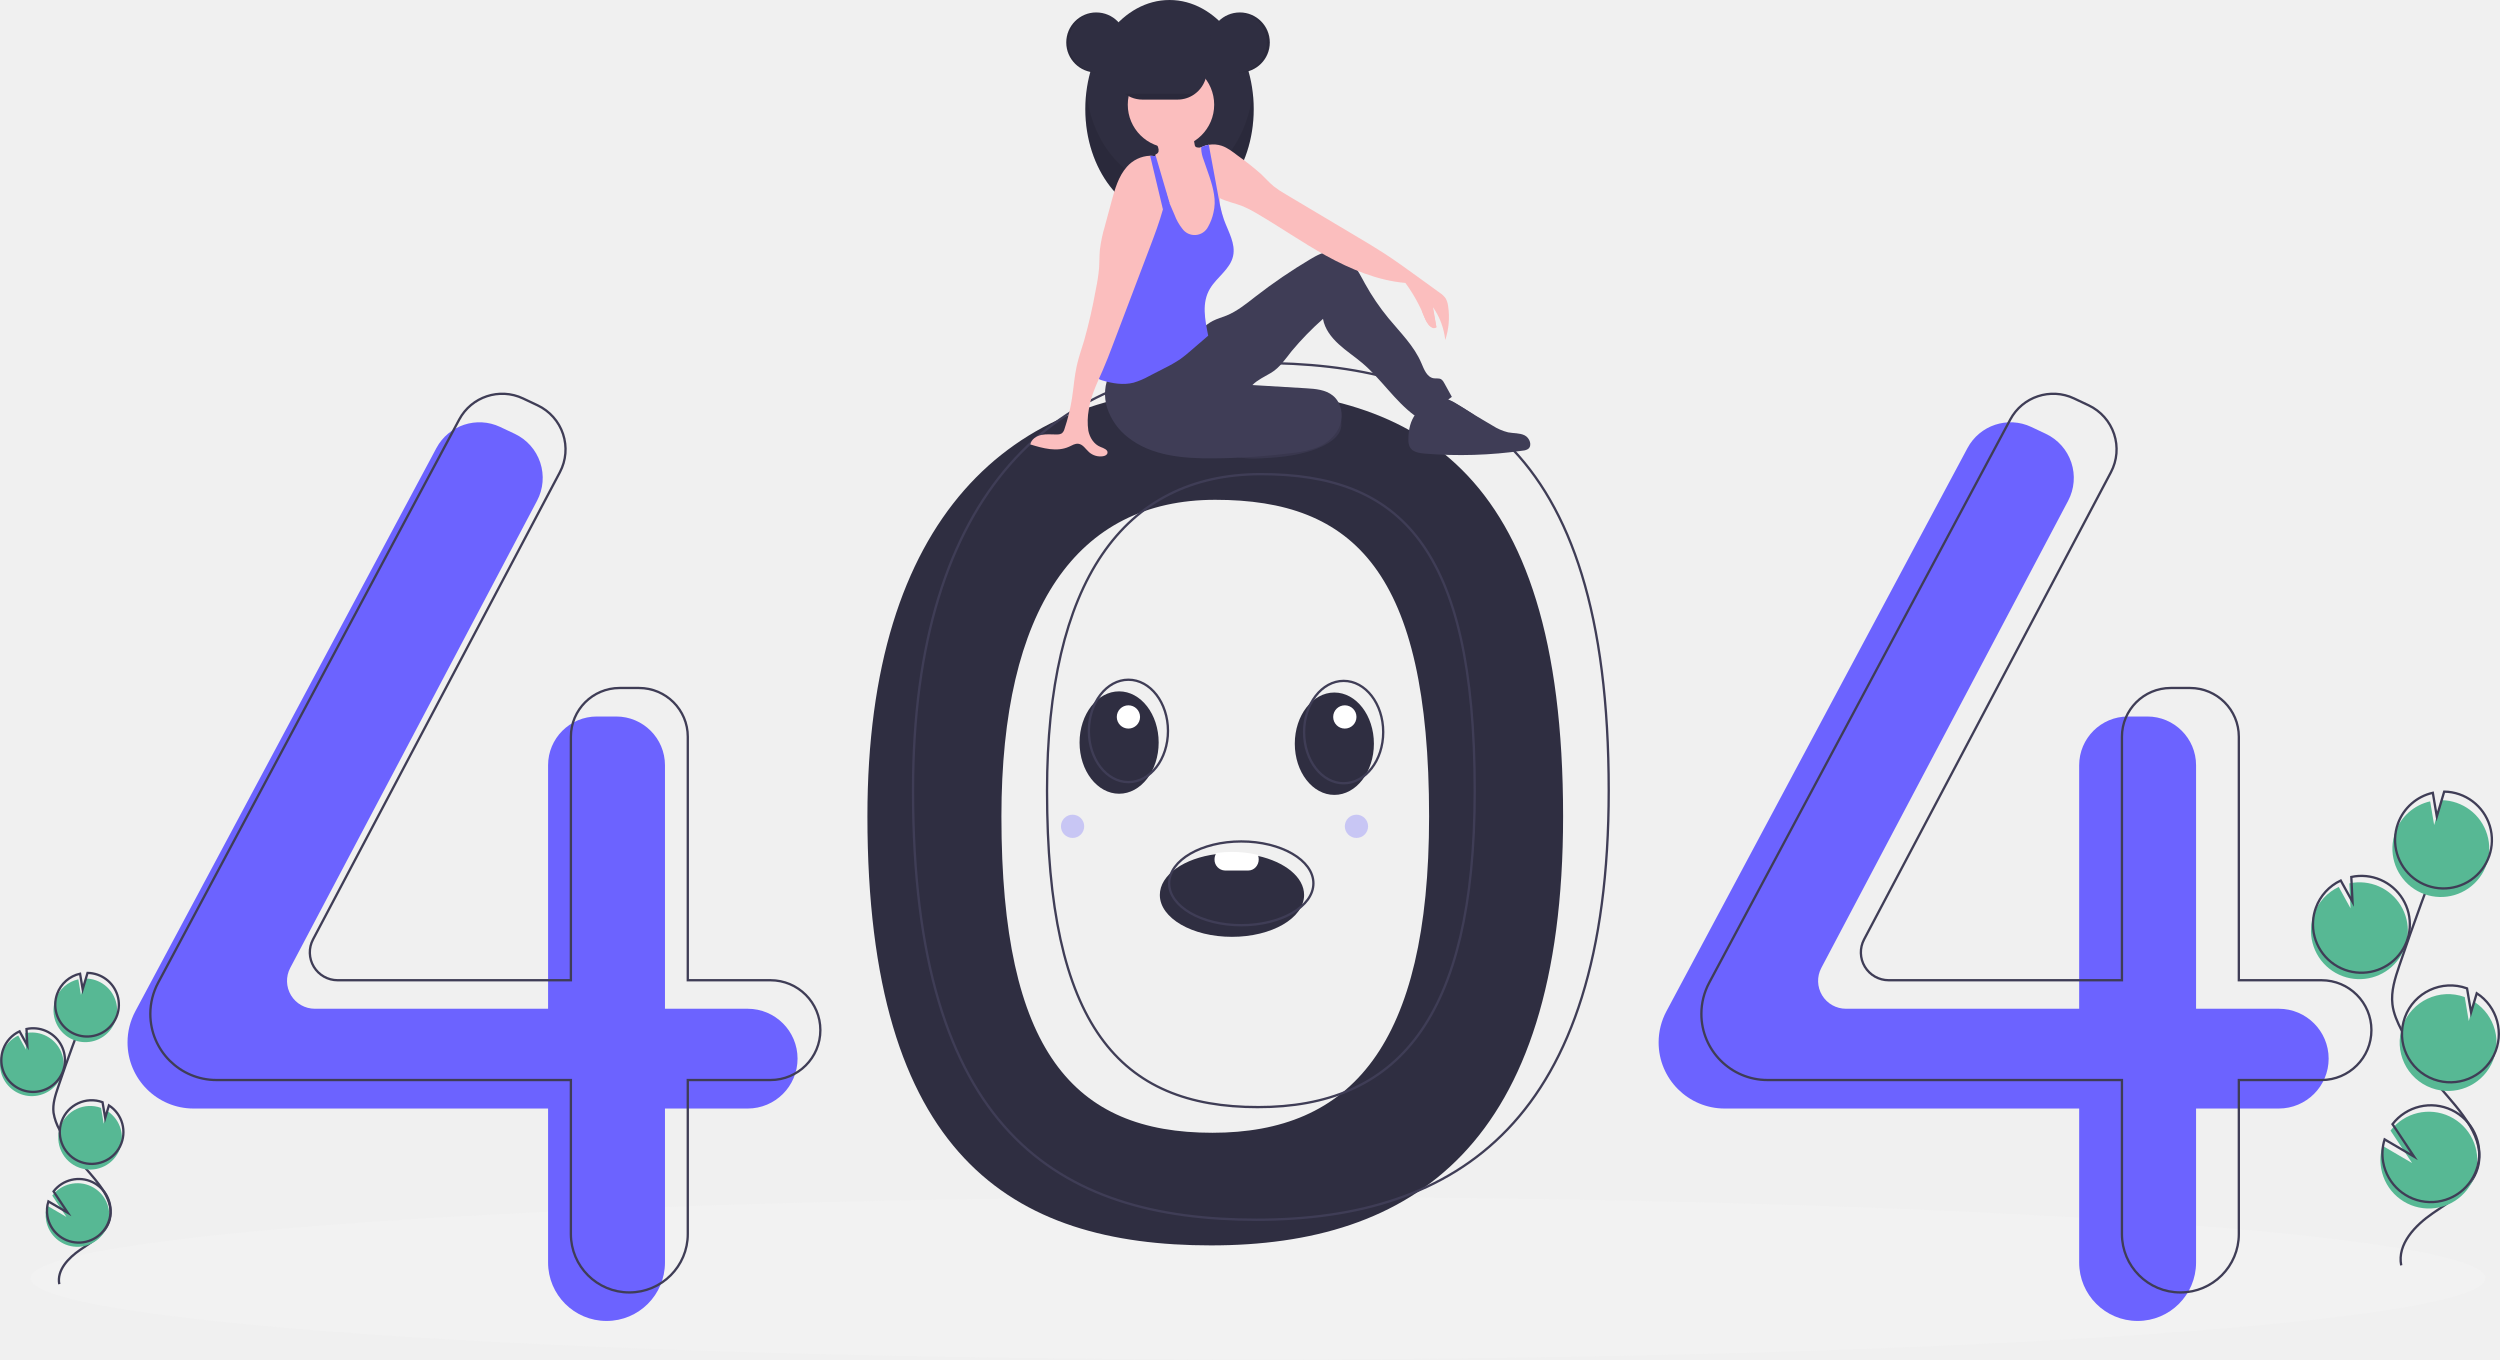
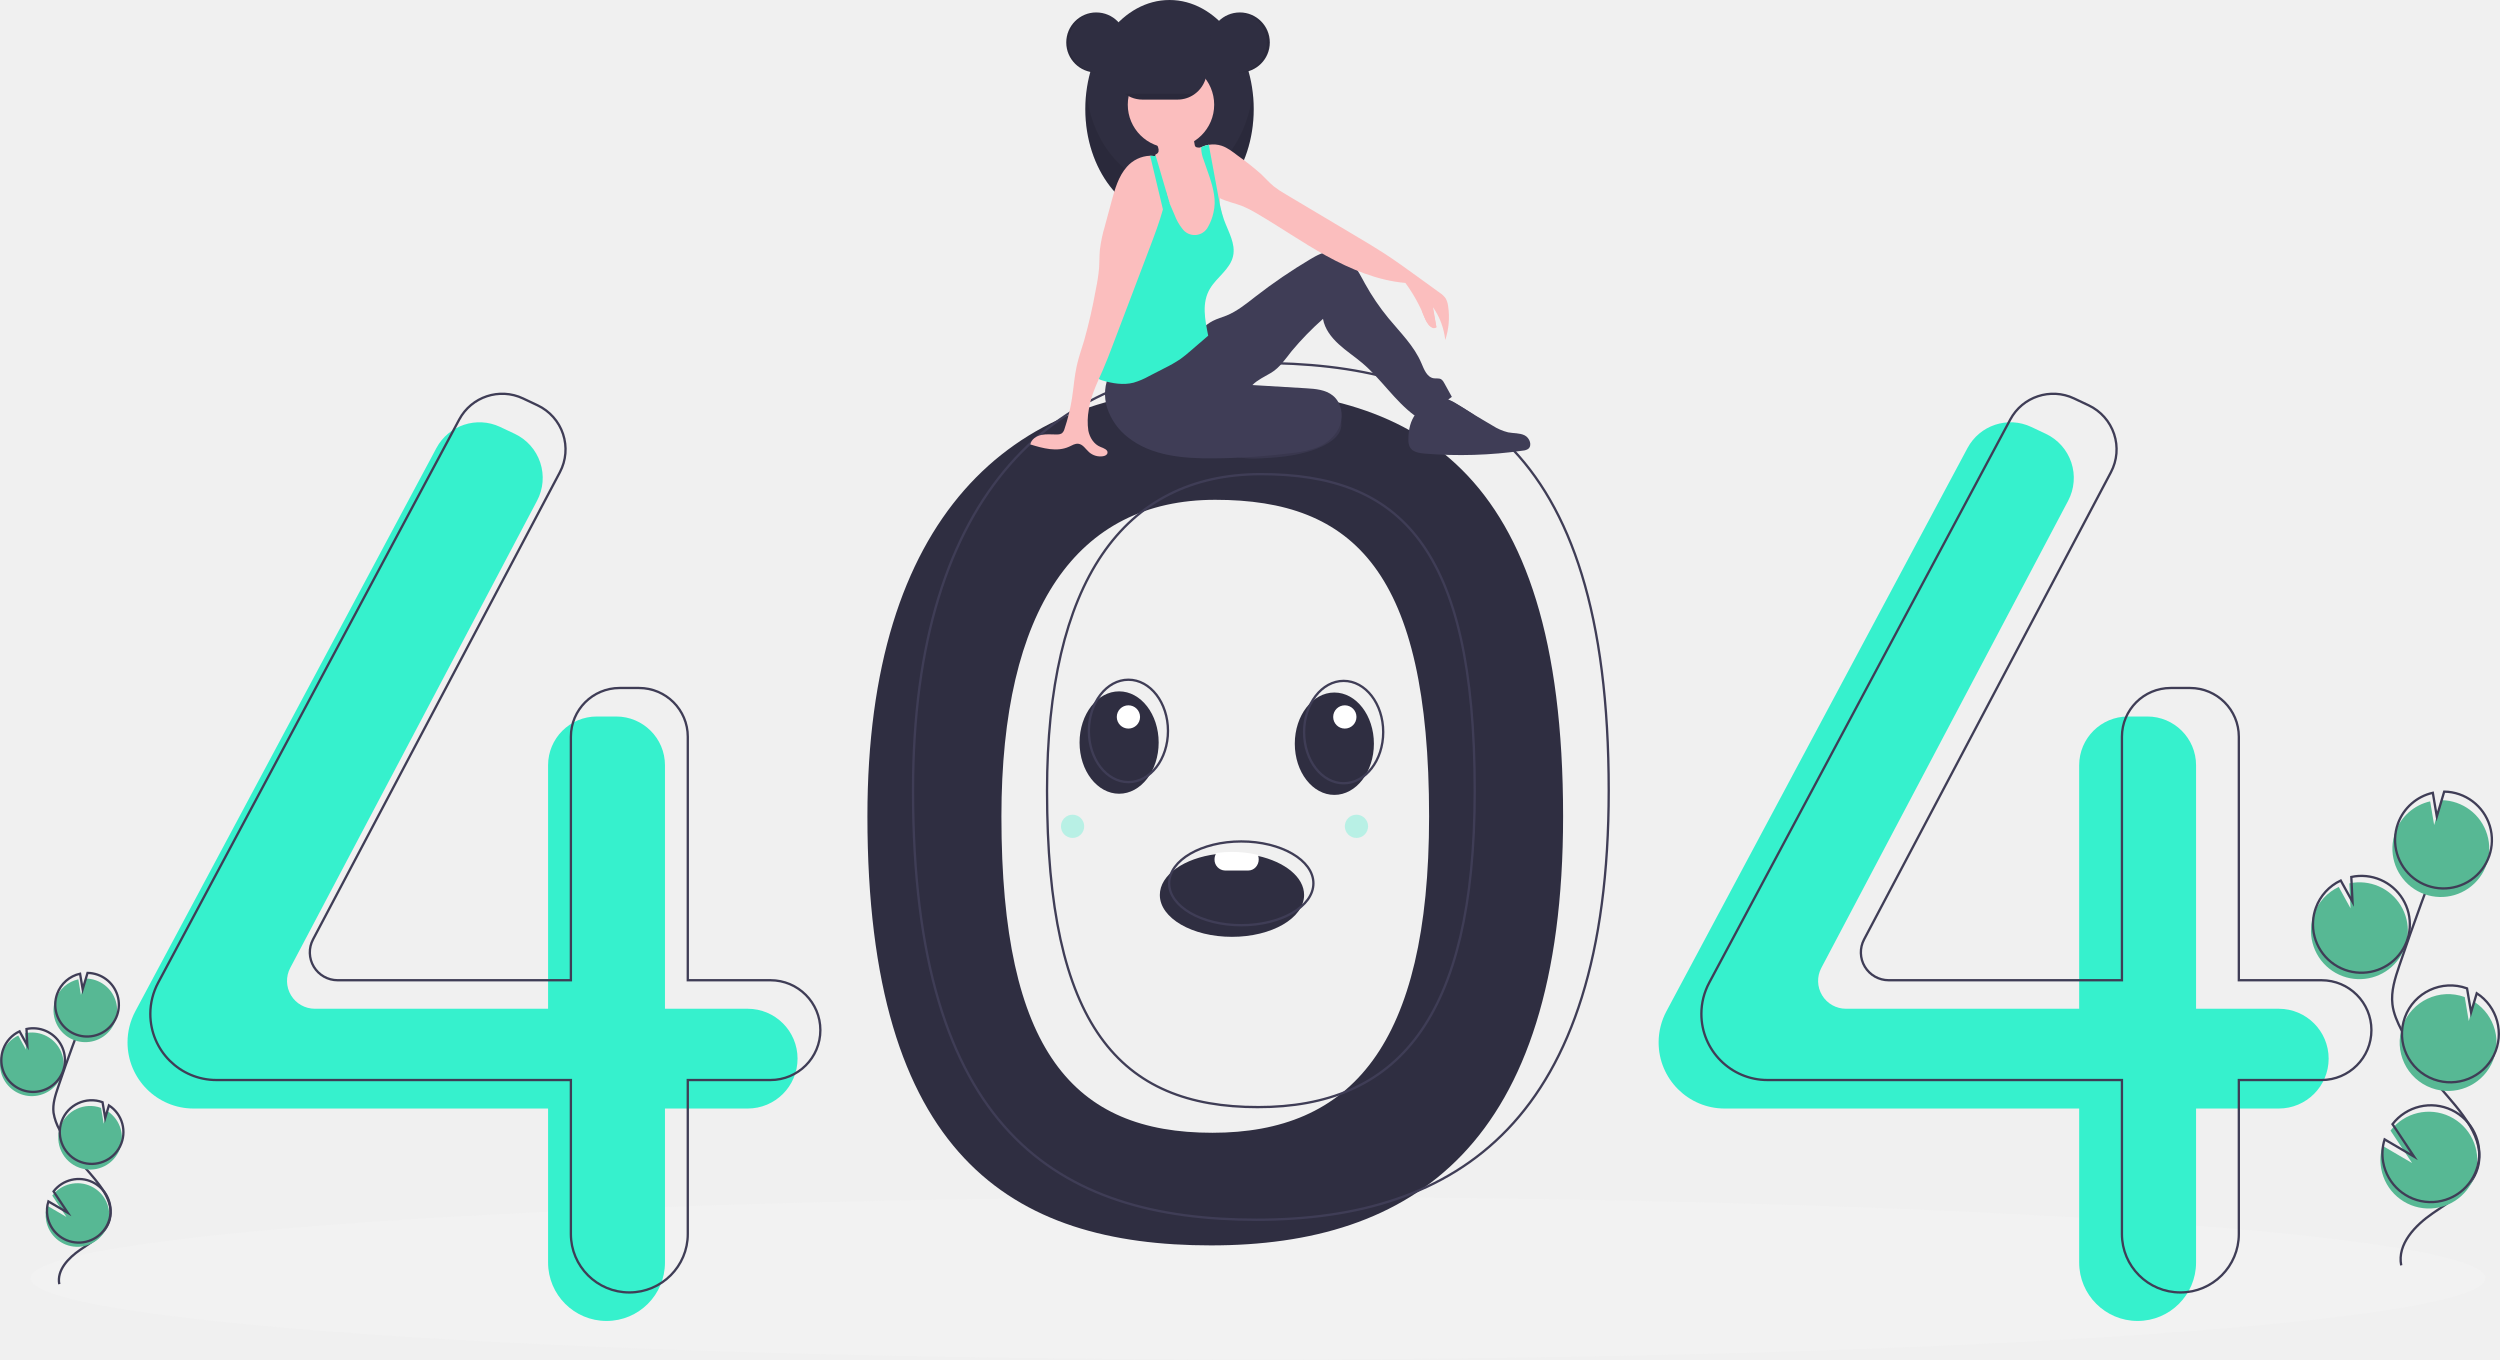
<svg xmlns="http://www.w3.org/2000/svg" id="fd59ce54-f850-4dfc-bc34-dd7d379d600e" data-name="Layer 1" width="1074.392" height="584.231" viewBox="0 0 1074.392 584.231">
  <ellipse cx="540.643" cy="549.309" rx="527.5" ry="34.922" fill="#f2f2f2" />
  <path d="M583.48,324.894c-85.944,0-147.651,55.139-147.651,183.798,0,145.813,61.707,184.411,147.651,184.411s151.327-42.274,151.327-184.411C734.807,356.753,669.424,324.894,583.48,324.894Zm.565,319.808c-59.527,0-90.626-34.923-90.626-135.916,0-89.112,32.372-136.105,91.899-136.105s91.899,30.868,91.899,136.105C677.217,607.234,643.572,644.703,584.045,644.703Z" transform="translate(-63.054 -157.8845)" fill="#2f2e41" />
-   <path d="M384.365,591.401H348.831V486.762A20.956,20.956,0,0,0,327.875,465.806h-8.326a20.956,20.956,0,0,0-20.956,20.956V591.401H198.363a11.963,11.963,0,0,1-10.578-17.552l106.082-200.78A20.956,20.956,0,0,0,284.287,344.33l-6.262-2.957a20.956,20.956,0,0,0-27.429,9.07L121.214,592.475a28.416,28.416,0,0,0-3.356,13.396v0a28.416,28.416,0,0,0,28.416,28.416H298.593v66.167a25.119,25.119,0,0,0,25.119,25.119h0a25.119,25.119,0,0,0,25.119-25.119V634.287h35.534a21.443,21.443,0,0,0,21.443-21.443v0A21.443,21.443,0,0,0,384.365,591.401Z" transform="translate(-63.054 -157.8845)" fill="#6c63ff" />
-   <path d="M1042.362,591.401h-35.534V486.762A20.956,20.956,0,0,0,985.872,465.806h-8.326a20.956,20.956,0,0,0-20.956,20.956V591.401H856.359a11.963,11.963,0,0,1-10.578-17.552L951.864,373.069A20.956,20.956,0,0,0,942.284,344.33l-6.262-2.957a20.956,20.956,0,0,0-27.429,9.07L779.211,592.475a28.416,28.416,0,0,0-3.356,13.396v0a28.416,28.416,0,0,0,28.416,28.416H956.589v66.167a25.119,25.119,0,0,0,25.119,25.119h0a25.119,25.119,0,0,0,25.119-25.119V634.287h35.534a21.443,21.443,0,0,0,21.443-21.443v0A21.443,21.443,0,0,0,1042.362,591.401Z" transform="translate(-63.054 -157.8845)" fill="#6c63ff" />
+   <path d="M384.365,591.401H348.831V486.762A20.956,20.956,0,0,0,327.875,465.806h-8.326a20.956,20.956,0,0,0-20.956,20.956V591.401H198.363a11.963,11.963,0,0,1-10.578-17.552l106.082-200.78A20.956,20.956,0,0,0,284.287,344.33l-6.262-2.957a20.956,20.956,0,0,0-27.429,9.07L121.214,592.475a28.416,28.416,0,0,0-3.356,13.396v0a28.416,28.416,0,0,0,28.416,28.416H298.593v66.167a25.119,25.119,0,0,0,25.119,25.119h0a25.119,25.119,0,0,0,25.119-25.119V634.287h35.534a21.443,21.443,0,0,0,21.443-21.443v0A21.443,21.443,0,0,0,384.365,591.401Z" transform="translate(-63.054 -157.8845)" fill="#36f1cd" />
+   <path d="M1042.362,591.401h-35.534V486.762A20.956,20.956,0,0,0,985.872,465.806h-8.326a20.956,20.956,0,0,0-20.956,20.956V591.401H856.359a11.963,11.963,0,0,1-10.578-17.552L951.864,373.069A20.956,20.956,0,0,0,942.284,344.33l-6.262-2.957a20.956,20.956,0,0,0-27.429,9.07L779.211,592.475a28.416,28.416,0,0,0-3.356,13.396v0a28.416,28.416,0,0,0,28.416,28.416H956.589v66.167a25.119,25.119,0,0,0,25.119,25.119h0a25.119,25.119,0,0,0,25.119-25.119V634.287h35.534a21.443,21.443,0,0,0,21.443-21.443v0A21.443,21.443,0,0,0,1042.362,591.401Z" transform="translate(-63.054 -157.8845)" fill="#36f1cd" />
  <path d="M394.168,579.148H358.634V474.509a20.956,20.956,0,0,0-20.956-20.956h-8.326a20.956,20.956,0,0,0-20.956,20.956V579.148H208.165a11.963,11.963,0,0,1-10.578-17.552L303.67,360.816a20.956,20.956,0,0,0-9.58-28.739l-6.262-2.957a20.956,20.956,0,0,0-27.429,9.07L131.017,580.222a28.416,28.416,0,0,0-3.356,13.396v0a28.416,28.416,0,0,0,28.416,28.416H308.395v66.167a25.119,25.119,0,0,0,25.119,25.119h0a25.119,25.119,0,0,0,25.119-25.119V622.034h35.534a21.443,21.443,0,0,0,21.443-21.443v0A21.443,21.443,0,0,0,394.168,579.148Z" transform="translate(-63.054 -157.8845)" fill="none" stroke="#3f3d56" stroke-miterlimit="10" />
  <path d="M1060.742,579.148h-35.534V474.509a20.956,20.956,0,0,0-20.956-20.956H995.925a20.956,20.956,0,0,0-20.956,20.956V579.148H874.739a11.963,11.963,0,0,1-10.578-17.552L970.244,360.816a20.956,20.956,0,0,0-9.58-28.739l-6.262-2.957a20.956,20.956,0,0,0-27.429,9.07L797.59,580.222a28.416,28.416,0,0,0-3.356,13.396v0a28.416,28.416,0,0,0,28.416,28.416H974.969v66.167a25.119,25.119,0,0,0,25.119,25.119h0a25.119,25.119,0,0,0,25.119-25.119V622.034h35.534a21.443,21.443,0,0,0,21.443-21.443v0A21.443,21.443,0,0,0,1060.742,579.148Z" transform="translate(-63.054 -157.8845)" fill="none" stroke="#3f3d56" stroke-miterlimit="10" />
  <path d="M603.085,313.866c-85.944,0-147.651,55.139-147.651,183.798,0,145.813,61.707,184.411,147.651,184.411s151.327-42.274,151.327-184.411C754.412,345.725,689.029,313.866,603.085,313.866Zm.565,319.808c-59.527,0-90.626-34.923-90.626-135.916,0-89.112,32.372-136.105,91.899-136.105s91.899,30.868,91.899,136.105C696.822,596.206,663.177,633.675,603.65,633.675Z" transform="translate(-63.054 -157.8845)" fill="none" stroke="#3f3d56" stroke-miterlimit="10" />
  <circle cx="471.141" cy="18.25" r="12.901" fill="#2f2e41" />
  <ellipse cx="502.607" cy="46.885" rx="36.186" ry="46.885" fill="#2f2e41" />
  <path d="M565.661,237.494c-18.128,0-33.141-17.271-35.776-39.805a60.976,60.976,0,0,0-.41,7.08c0,25.894,16.201,46.885,36.186,46.885s36.186-20.991,36.186-46.885a60.976,60.976,0,0,0-.41-7.08C598.803,220.224,583.789,237.494,565.661,237.494Z" transform="translate(-63.054 -157.8845)" opacity="0.1" />
  <path d="M639.296,342.073c-.777,3.193-4.128,5.751-7.839,7.538-7.802,3.757-17.425,4.878-26.76,5.254a45.176,45.176,0,0,1-7.144-.132,20.537,20.537,0,0,1-12.251-5.631,1.681,1.681,0,0,1,.044-2.844c4.969-5.459,13.262-8.806,21.616-11.216,6.334-1.827,17.381-6.561,24.29-5.922C637.944,329.739,640.277,338.041,639.296,342.073Z" transform="translate(-63.054 -157.8845)" fill="#3f3d56" />
  <path d="M639.296,342.073c-.777,3.193-4.128,5.751-7.839,7.538-7.802,3.757-17.425,4.878-26.76,5.254a45.176,45.176,0,0,1-7.144-.132,20.537,20.537,0,0,1-12.251-5.631,1.681,1.681,0,0,1,.044-2.844c4.969-5.459,13.262-8.806,21.616-11.216,6.334-1.827,17.381-6.561,24.29-5.922C637.944,329.739,640.277,338.041,639.296,342.073Z" transform="translate(-63.054 -157.8845)" opacity="0.1" />
  <path d="M540.098,318.206a19.77,19.77,0,0,0-1.199,15.075,26.339,26.339,0,0,0,8.829,12.497c10.095,8.092,23.988,9.205,36.925,9.093a284.649,284.649,0,0,0,33.905-2.324,40.538,40.538,0,0,0,11.001-2.554c4.222-1.827,7.933-5.178,9.436-9.526s.436-9.672-3.134-12.574c-3.137-2.55-7.463-2.9-11.498-3.143l-23.088-1.387c2.281-2.308,5.318-3.614,8.096-5.292,3.685-2.226,6.134-5.965,8.813-9.335a129.001,129.001,0,0,1,13.439-13.817c.751,4.31,3.478,7.85,6.687,10.824s6.908,5.368,10.244,8.2c8.079,6.858,13.896,16.167,22.392,22.5a43.829,43.829,0,0,0,16.049-8.012l-3.302-5.981a3.94,3.94,0,0,0-1.245-1.553c-.935-.575-2.14-.279-3.225-.441-2.901-.435-4.168-3.784-5.306-6.487-3.125-7.422-9.108-13.18-14.218-19.404a98.009,98.009,0,0,1-9.996-14.723c-1.717-3.102-3.288-6.331-5.617-9.003s-5.594-4.773-9.139-4.781c-3.132-.007-6.021,1.584-8.714,3.183a230.477,230.477,0,0,0-23.63,16.099c-3.944,3.062-7.863,6.296-12.489,8.174-1.947.79-4,1.331-5.869,2.292-3.273,1.684-5.757,4.534-8.431,7.064C566.277,311.892,553.219,317.738,540.098,318.206Z" transform="translate(-63.054 -157.8845)" fill="#3f3d56" />
  <path d="M588.374,253.983a23.774,23.774,0,0,1-1.734,8.033,10.045,10.045,0,0,1-5.768,5.573,12.375,12.375,0,0,1-5.623.182,10.882,10.882,0,0,1-4.582-1.561c-2.165-1.488-3.244-4.144-3.637-6.743-.393-2.596-.217-5.249-.469-7.863a42.944,42.944,0,0,0-1.202-6.255c-.17-.683-.343-1.362-.513-2.042-.167-.68-.33-1.359-.481-2.039-.138-.639-.267-1.281-.378-1.926-.091-.544-.173-1.092-.233-1.643a18.423,18.423,0,0,0-.809-4.811,14.607,14.607,0,0,0-1.687-2.854c-.286-.409-.563-.818-.818-1.243a5.89,5.89,0,0,1-.972-3.748,3.286,3.286,0,0,1,.148-.601c.025-.076.053-.151.085-.223A1.802,1.802,0,0,0,560.932,223.07a3.433,3.433,0,0,0-.148-1.778,11.318,11.318,0,0,0-.96-2.288c-.264-.478-1.161-1.34-1.167-1.888-.013-1.101,2.14-1.989,3.011-2.423a16.796,16.796,0,0,1,8.597-1.743c1.904.129,3.968.714,5.019,2.31.944,1.438.818,3.301,1.221,4.972a1.471,1.471,0,0,0,.299.664,1.341,1.341,0,0,0,.739.34,4.549,4.549,0,0,0,1.416.057h.003a2.931,2.931,0,0,0,.371-.054,4.957,4.957,0,0,0,2.033-.878q.585-.156,1.18-.255a.251.251,0,0,0,.047-.009c1.576,4.975,1.781,10.308,3.071,15.374.639,2.52,1.554,5.009,1.683,7.602.009.113.013.23.016.346.019.834-.047,1.674-.013,2.505a6.981,6.981,0,0,0,.126,1.114,15.611,15.611,0,0,0,.525,1.743l.009.028c.06.183.116.368.164.554.035.135.066.267.091.403l.003.009A14.938,14.938,0,0,1,588.374,253.983Z" transform="translate(-63.054 -157.8845)" fill="#fbbebe" />
  <circle cx="503.237" cy="44.997" r="18.565" fill="#fbbebe" />
  <path d="M684.157,304.033a30.445,30.445,0,0,0-5.236-14.103q.722,4.295,1.447,8.587a3.214,3.214,0,0,1-3.367-1.035,10.337,10.337,0,0,1-1.765-3.276,67.466,67.466,0,0,0-8.21-14.736c-11.819-.985-23.502-5.884-33.896-11.595-10.396-5.708-20.126-12.552-30.384-18.502a43.573,43.573,0,0,0-5.544-2.832c-3.21-1.287-6.812-1.954-9.855-3.468-.204-.101-.409-.208-.61-.318a12.578,12.578,0,0,1-1.945-1.306,10.344,10.344,0,0,1-.931-.856,20.351,20.351,0,0,1-3.559-5.953c-1.633-3.612-2.215-7.97-3.845-11.583a11.203,11.203,0,0,1,2.502-1.765h.003c.132-.069.264-.135.4-.198a11.94,11.94,0,0,1,2.004-.733q.585-.156,1.18-.255a.251.251,0,0,0,.047-.009,11.566,11.566,0,0,1,5.491.434c2.587.875,4.767,2.621,6.941,4.273a114.02,114.02,0,0,1,10.148,8.049c1.794,1.718,3.43,3.606,5.359,5.167a42.144,42.144,0,0,0,5.057,3.351q15.656,9.327,31.315,18.65c3.534,2.105,7.07,4.21,10.526,6.438,5.249,3.386,10.308,7.055,15.365,10.721q4.47,3.238,8.936,6.479a9.728,9.728,0,0,1,2.533,2.341,8.472,8.472,0,0,1,1.123,3.433A31.387,31.387,0,0,1,684.157,304.033Z" transform="translate(-63.054 -157.8845)" fill="#fbbebe" />
-   <path d="M592.977,267.944c-1.252,5.617-6.929,9.012-9.896,13.946-3.688,6.123-2.184,13.241-.799,20.255q-3.795,3.271-7.593,6.542c-1.397,1.199-2.794,2.404-4.298,3.464a57.351,57.351,0,0,1-6.86,3.94q-3.361,1.728-6.721,3.458a32.128,32.128,0,0,1-6.58,2.788c-4.415,1.133-9.103.34-13.471-.972a6.088,6.088,0,0,1-1.473-.601,2.394,2.394,0,0,1-.699-.632,3.911,3.911,0,0,1-.444-2.539c.444-7.351,2.24-14.547,4.031-21.69a85.26,85.26,0,0,1,3.848-12.577,85.077,85.077,0,0,1,5.415-10.151,68.368,68.368,0,0,1,7.929-11.514,18.479,18.479,0,0,0,3.675-4.739c1.117-2.549.686-5.472.913-8.247a17.148,17.148,0,0,1,1.633-6.007v-.003a17.093,17.093,0,0,1,1.743-2.882q.458,1.067.916,2.13.302.699.598,1.394.387.897.768,1.787,1.1,2.558,2.196,5.113a21.59,21.59,0,0,0,3.335,5.944,6.499,6.499,0,0,0,11.123-.853,21.261,21.261,0,0,0,2.272-6.013,19.215,19.215,0,0,0,.252-7.835c-.758-5.009-2.889-10.126-4.437-14.78a14.945,14.945,0,0,1-1.079-4.871,3.351,3.351,0,0,1,.057-.56c.009-.047.019-.098.028-.145a11.94,11.94,0,0,1,2.004-.733q.585-.156,1.18-.255,2.044,11.064,4.094,22.127c.032.173.066.346.098.522.195,1.057.393,2.115.614,3.169.198.957.412,1.91.651,2.857l.009.028c.082.321.167.639.255.957l.003.009c.242.868.513,1.731.818,2.58C590.938,257.475,594.164,262.629,592.977,267.944Z" transform="translate(-63.054 -157.8845)" fill="#6c63ff" />
+   <path d="M592.977,267.944c-1.252,5.617-6.929,9.012-9.896,13.946-3.688,6.123-2.184,13.241-.799,20.255q-3.795,3.271-7.593,6.542c-1.397,1.199-2.794,2.404-4.298,3.464a57.351,57.351,0,0,1-6.86,3.94q-3.361,1.728-6.721,3.458a32.128,32.128,0,0,1-6.58,2.788c-4.415,1.133-9.103.34-13.471-.972a6.088,6.088,0,0,1-1.473-.601,2.394,2.394,0,0,1-.699-.632,3.911,3.911,0,0,1-.444-2.539c.444-7.351,2.24-14.547,4.031-21.69a85.26,85.26,0,0,1,3.848-12.577,85.077,85.077,0,0,1,5.415-10.151,68.368,68.368,0,0,1,7.929-11.514,18.479,18.479,0,0,0,3.675-4.739c1.117-2.549.686-5.472.913-8.247a17.148,17.148,0,0,1,1.633-6.007v-.003a17.093,17.093,0,0,1,1.743-2.882q.458,1.067.916,2.13.302.699.598,1.394.387.897.768,1.787,1.1,2.558,2.196,5.113a21.59,21.59,0,0,0,3.335,5.944,6.499,6.499,0,0,0,11.123-.853,21.261,21.261,0,0,0,2.272-6.013,19.215,19.215,0,0,0,.252-7.835c-.758-5.009-2.889-10.126-4.437-14.78a14.945,14.945,0,0,1-1.079-4.871,3.351,3.351,0,0,1,.057-.56c.009-.047.019-.098.028-.145a11.94,11.94,0,0,1,2.004-.733q.585-.156,1.18-.255,2.044,11.064,4.094,22.127c.032.173.066.346.098.522.195,1.057.393,2.115.614,3.169.198.957.412,1.91.651,2.857l.009.028c.082.321.167.639.255.957l.003.009c.242.868.513,1.731.818,2.58C590.938,257.475,594.164,262.629,592.977,267.944Z" transform="translate(-63.054 -157.8845)" fill="#36f1cd" />
  <path d="M668.321,346.877a6.583,6.583,0,0,0,.61,3.143c1.162,2.124,3.95,2.606,6.362,2.805a188.377,188.377,0,0,0,42.266-1.288,4.886,4.886,0,0,0,2.151-.668c1.99-1.395.763-4.795-1.41-5.884s-4.751-.826-7.135-1.297a22.479,22.479,0,0,1-6.678-2.896q-7.252-4.167-14.293-8.688c-2.795-1.795-6.093-3.71-9.24-2.646C672.43,332.343,668.265,337.681,668.321,346.877Z" transform="translate(-63.054 -157.8845)" fill="#3f3d56" />
  <path d="M564.437,240.874v.003c-.022.132-.044.261-.072.39-.035.214-.076.431-.116.645-.39,1.998-.868,3.987-1.419,5.963-1.51,5.459-3.534,10.831-5.541,16.123q-8.081,21.287-16.164,42.577c-1.359,3.575-2.716,7.152-4.261,10.654-.516,1.167-1.048,2.344-1.576,3.534-1.894,4.257-3.713,8.653-4.317,13.184a27.45,27.45,0,0,0-.192,9.04c.604,2.97,2.407,5.872,5.23,6.97,1.378.538,3.351,1.259,2.974,2.69-.204.787-1.098,1.171-1.901,1.303a7.312,7.312,0,0,1-5.966-1.718c-1.507-1.337-2.665-3.417-4.67-3.641-1.388-.151-2.665.68-3.936,1.262-5.186,2.369-11.227.711-16.674-.972.428-2.206,2.643-3.66,4.843-4.1,2.199-.444,4.474-.129,6.718-.189a3.51,3.51,0,0,0,2.042-.525,3.705,3.705,0,0,0,1.101-1.882,78.964,78.964,0,0,0,3.213-13.147c.724-4.666,1.026-9.405,2.058-14.015.802-3.597,2.042-7.08,3.106-10.61a224.682,224.682,0,0,0,5.06-22.077,78.02,78.02,0,0,0,1.425-9.368c.179-2.612.094-5.236.346-7.838a60.888,60.888,0,0,1,2.111-9.997q1.444-5.348,2.885-10.689c1.425-5.271,2.955-10.746,6.567-14.843a13.962,13.962,0,0,1,10.028-4.789,9.882,9.882,0,0,1,2.13.23c.116.028.233.057.349.088a8.634,8.634,0,0,1,2.174.9c1.114-.708,1.68-.459,2.42.632a6.973,6.973,0,0,1,.881,3.795A52.424,52.424,0,0,1,564.437,240.874Z" transform="translate(-63.054 -157.8845)" fill="#fbbebe" />
-   <path d="M565.661,245.046l-.047.047-.255.255-2.53,2.527-1.24-5.208-4.251-17.854a9.882,9.882,0,0,1,2.13.23,3.286,3.286,0,0,1,.148-.601l.201.689,1.441,4.902,2.728,9.308.45,1.532v.003Z" transform="translate(-63.054 -157.8845)" fill="#6c63ff" />
+   <path d="M565.661,245.046l-.047.047-.255.255-2.53,2.527-1.24-5.208-4.251-17.854a9.882,9.882,0,0,1,2.13.23,3.286,3.286,0,0,1,.148-.601l.201.689,1.441,4.902,2.728,9.308.45,1.532v.003Z" transform="translate(-63.054 -157.8845)" fill="#36f1cd" />
  <path d="M581.715,188.087a12.582,12.582,0,0,1-3.7,8.896,12.314,12.314,0,0,1-1.36,1.176,12.528,12.528,0,0,1-7.536,2.524H554.023a12.59,12.59,0,0,1,0-25.18h15.096A12.629,12.629,0,0,1,581.715,188.087Z" transform="translate(-63.054 -157.8845)" fill="#2f2e41" />
  <circle cx="532.815" cy="18.25" r="12.901" fill="#2f2e41" />
  <path d="M595.554,163.234c-.158,0-.315.006-.472.012a12.898,12.898,0,0,1,0,25.778c.157.006.314.012.472.012a12.901,12.901,0,1,0,0-25.802Z" transform="translate(-63.054 -157.8845)" opacity="0.1" />
  <path d="M534.195,163.234c.158,0,.315.006.472.012a12.898,12.898,0,0,0,0,25.778c-.157.006-.314.012-.472.012a12.901,12.901,0,0,1,0-25.802Z" transform="translate(-63.054 -157.8845)" opacity="0.1" />
  <path d="M576.655,198.159a12.528,12.528,0,0,1-7.536,2.524H554.023a12.528,12.528,0,0,1-7.536-2.524Z" transform="translate(-63.054 -157.8845)" opacity="0.1" />
  <path d="M674.14,291.64s3.252,9.372,6.229,6.876L677.996,286.267Z" transform="translate(-63.054 -157.8845)" fill="#fbbebe" />
  <path d="M1069.918,577.434a20.813,20.813,0,1,0,2.772-39.915l.521,10.712-5.068-9.18a20.734,20.734,0,0,0-10.684,11.723,20.408,20.408,0,0,0-1.197,5.63A20.809,20.809,0,0,0,1069.918,577.434Z" transform="translate(-63.054 -157.8845)" fill="#57b894" />
  <path d="M1094.995,701.678c-1.789-9.11,5.963-17.187,13.621-22.437s16.605-10.408,19.218-19.317c3.755-12.804-7.43-24.53-16.136-34.642a125.3,125.3,0,0,1-16.524-24.557c-1.811-3.533-3.476-7.225-3.952-11.166-.686-5.675,1.137-11.323,2.974-16.737q9.179-27.052,19.628-53.65" transform="translate(-63.054 -157.8845)" fill="none" stroke="#3f3d56" stroke-miterlimit="10" />
  <path d="M1070.775,574.676a20.813,20.813,0,1,0,2.772-39.915l.521,10.712-5.068-9.18a20.734,20.734,0,0,0-10.684,11.723,20.408,20.408,0,0,0-1.197,5.63A20.809,20.809,0,0,0,1070.775,574.676Z" transform="translate(-63.054 -157.8845)" fill="none" stroke="#3f3d56" stroke-miterlimit="10" />
  <path d="M1092.451,515.473a20.788,20.788,0,0,1,14.98-13.198l1.714,10.184,3.177-10.696a20.81,20.81,0,1,1-19.871,13.71Z" transform="translate(-63.054 -157.8845)" fill="#57b894" />
  <path d="M1093.594,511.795a20.788,20.788,0,0,1,14.98-13.198l1.714,10.184,3.177-10.696a20.81,20.81,0,1,1-19.871,13.71Z" transform="translate(-63.054 -157.8845)" fill="none" stroke="#3f3d56" stroke-miterlimit="10" />
  <path d="M1108.045,625.489a20.81,20.81,0,0,0,18.419-37.023l-2.441,8.219-1.731-10.304a.362.362,0,0,0-.053-.02,20.811,20.811,0,1,0-14.194,39.127Z" transform="translate(-63.054 -157.8845)" fill="#57b894" />
  <path d="M1109.035,621.764a20.81,20.81,0,0,0,18.419-37.023l-2.441,8.219-1.731-10.304a.362.362,0,0,0-.053-.02,20.811,20.811,0,1,0-14.194,39.127Z" transform="translate(-63.054 -157.8845)" fill="none" stroke="#3f3d56" stroke-miterlimit="10" />
  <path d="M1086.378,660.051a20.801,20.801,0,1,0,4.011-16.297l9.273,13.957-12.67-7.408A20.616,20.616,0,0,0,1086.378,660.051Z" transform="translate(-63.054 -157.8845)" fill="#57b894" />
  <path d="M1087.235,657.294a20.801,20.801,0,1,0,4.011-16.297l9.273,13.957-12.67-7.408A20.616,20.616,0,0,0,1087.235,657.294Z" transform="translate(-63.054 -157.8845)" fill="none" stroke="#3f3d56" stroke-miterlimit="10" />
  <path d="M72.061,628.133a13.674,13.674,0,1,0,1.821-26.225l.342,7.038-3.33-6.032a13.623,13.623,0,0,0-7.019,7.702,13.409,13.409,0,0,0-.787,3.699A13.672,13.672,0,0,0,72.061,628.133Z" transform="translate(-63.054 -157.8845)" fill="#57b894" />
  <path d="M88.538,709.763c-1.175-5.986,3.918-11.292,8.949-14.741s10.91-6.838,12.626-12.692c2.467-8.412-4.882-16.117-10.601-22.76A82.324,82.324,0,0,1,88.656,643.436a22.21,22.21,0,0,1-2.597-7.336c-.451-3.729.747-7.439,1.954-10.996q6.031-17.773,12.896-35.249" transform="translate(-63.054 -157.8845)" fill="none" stroke="#3f3d56" stroke-miterlimit="10" />
  <path d="M72.625,626.321a13.674,13.674,0,1,0,1.821-26.225l.342,7.038L71.458,601.103a13.623,13.623,0,0,0-7.019,7.702,13.409,13.409,0,0,0-.787,3.699A13.672,13.672,0,0,0,72.625,626.321Z" transform="translate(-63.054 -157.8845)" fill="none" stroke="#3f3d56" stroke-miterlimit="10" />
  <path d="M86.866,587.423a13.658,13.658,0,0,1,9.842-8.671l1.126,6.691,2.087-7.027a13.673,13.673,0,1,1-13.055,9.007Z" transform="translate(-63.054 -157.8845)" fill="#57b894" />
  <path d="M87.617,585.007a13.658,13.658,0,0,1,9.842-8.671l1.126,6.691L100.673,576a13.673,13.673,0,1,1-13.055,9.007Z" transform="translate(-63.054 -157.8845)" fill="none" stroke="#3f3d56" stroke-miterlimit="10" />
  <path d="M97.112,659.706a13.673,13.673,0,0,0,12.102-24.325l-1.604,5.4-1.137-6.77a.238.238,0,0,0-.035-.013,13.673,13.673,0,1,0-9.326,25.707Z" transform="translate(-63.054 -157.8845)" fill="#57b894" />
  <path d="M97.762,657.259a13.673,13.673,0,0,0,12.102-24.325l-1.604,5.4-1.137-6.77a.238.238,0,0,0-.035-.013,13.673,13.673,0,1,0-9.326,25.707Z" transform="translate(-63.054 -157.8845)" fill="none" stroke="#3f3d56" stroke-miterlimit="10" />
  <path d="M82.876,682.414a13.667,13.667,0,1,0,2.635-10.708l6.092,9.17-8.324-4.867A13.545,13.545,0,0,0,82.876,682.414Z" transform="translate(-63.054 -157.8845)" fill="#57b894" />
  <path d="M83.439,680.602a13.667,13.667,0,1,0,2.635-10.708l6.092,9.17-8.324-4.867A13.545,13.545,0,0,0,83.439,680.602Z" transform="translate(-63.054 -157.8845)" fill="none" stroke="#3f3d56" stroke-miterlimit="10" />
  <ellipse cx="480.946" cy="319.115" rx="17" ry="22" fill="#2f2e41" />
  <ellipse cx="573.446" cy="319.615" rx="17" ry="22" fill="#2f2e41" />
  <path d="M623.5,542.5c0,9.94-13.88,18-31,18s-31-8.06-31-18c0-8.61,10.41-15.81,24.32-17.57a50.104,50.104,0,0,1,6.68-.43,50.699,50.699,0,0,1,11.13,1.2C615.25,528.29,623.5,534.84,623.5,542.5Z" transform="translate(-63.054 -157.8845)" fill="#2f2e41" />
  <ellipse cx="484.946" cy="314.115" rx="17" ry="22" fill="none" stroke="#3f3d56" stroke-miterlimit="10" />
  <ellipse cx="577.446" cy="314.615" rx="17" ry="22" fill="none" stroke="#3f3d56" stroke-miterlimit="10" />
  <ellipse cx="533.446" cy="379.615" rx="31" ry="18" fill="none" stroke="#3f3d56" stroke-miterlimit="10" />
  <path d="M604,527.2a4.937,4.937,0,0,1-1.32,3.392A4.339,4.339,0,0,1,599.5,532h-10a4.664,4.664,0,0,1-4.5-4.8,4.905,4.905,0,0,1,.82-2.741A47.02,47.02,0,0,1,592.5,524a47.665,47.665,0,0,1,11.13,1.28A5.067,5.067,0,0,1,604,527.2Z" transform="translate(-63.054 -157.8845)" fill="#fff" />
  <circle cx="484.946" cy="308.115" r="5" fill="#fff" />
  <circle cx="577.946" cy="308.115" r="5" fill="#fff" />
-   <circle cx="582.946" cy="355.115" r="5" fill="#6c63ff" opacity="0.3" />
-   <circle cx="460.946" cy="355.115" r="5" fill="#6c63ff" opacity="0.3" />
+   <circle cx="582.946" cy="355.115" r="5" fill="#36f1cd" opacity="0.3" />
+   <circle cx="460.946" cy="355.115" r="5" fill="#36f1cd" opacity="0.3" />
</svg>
